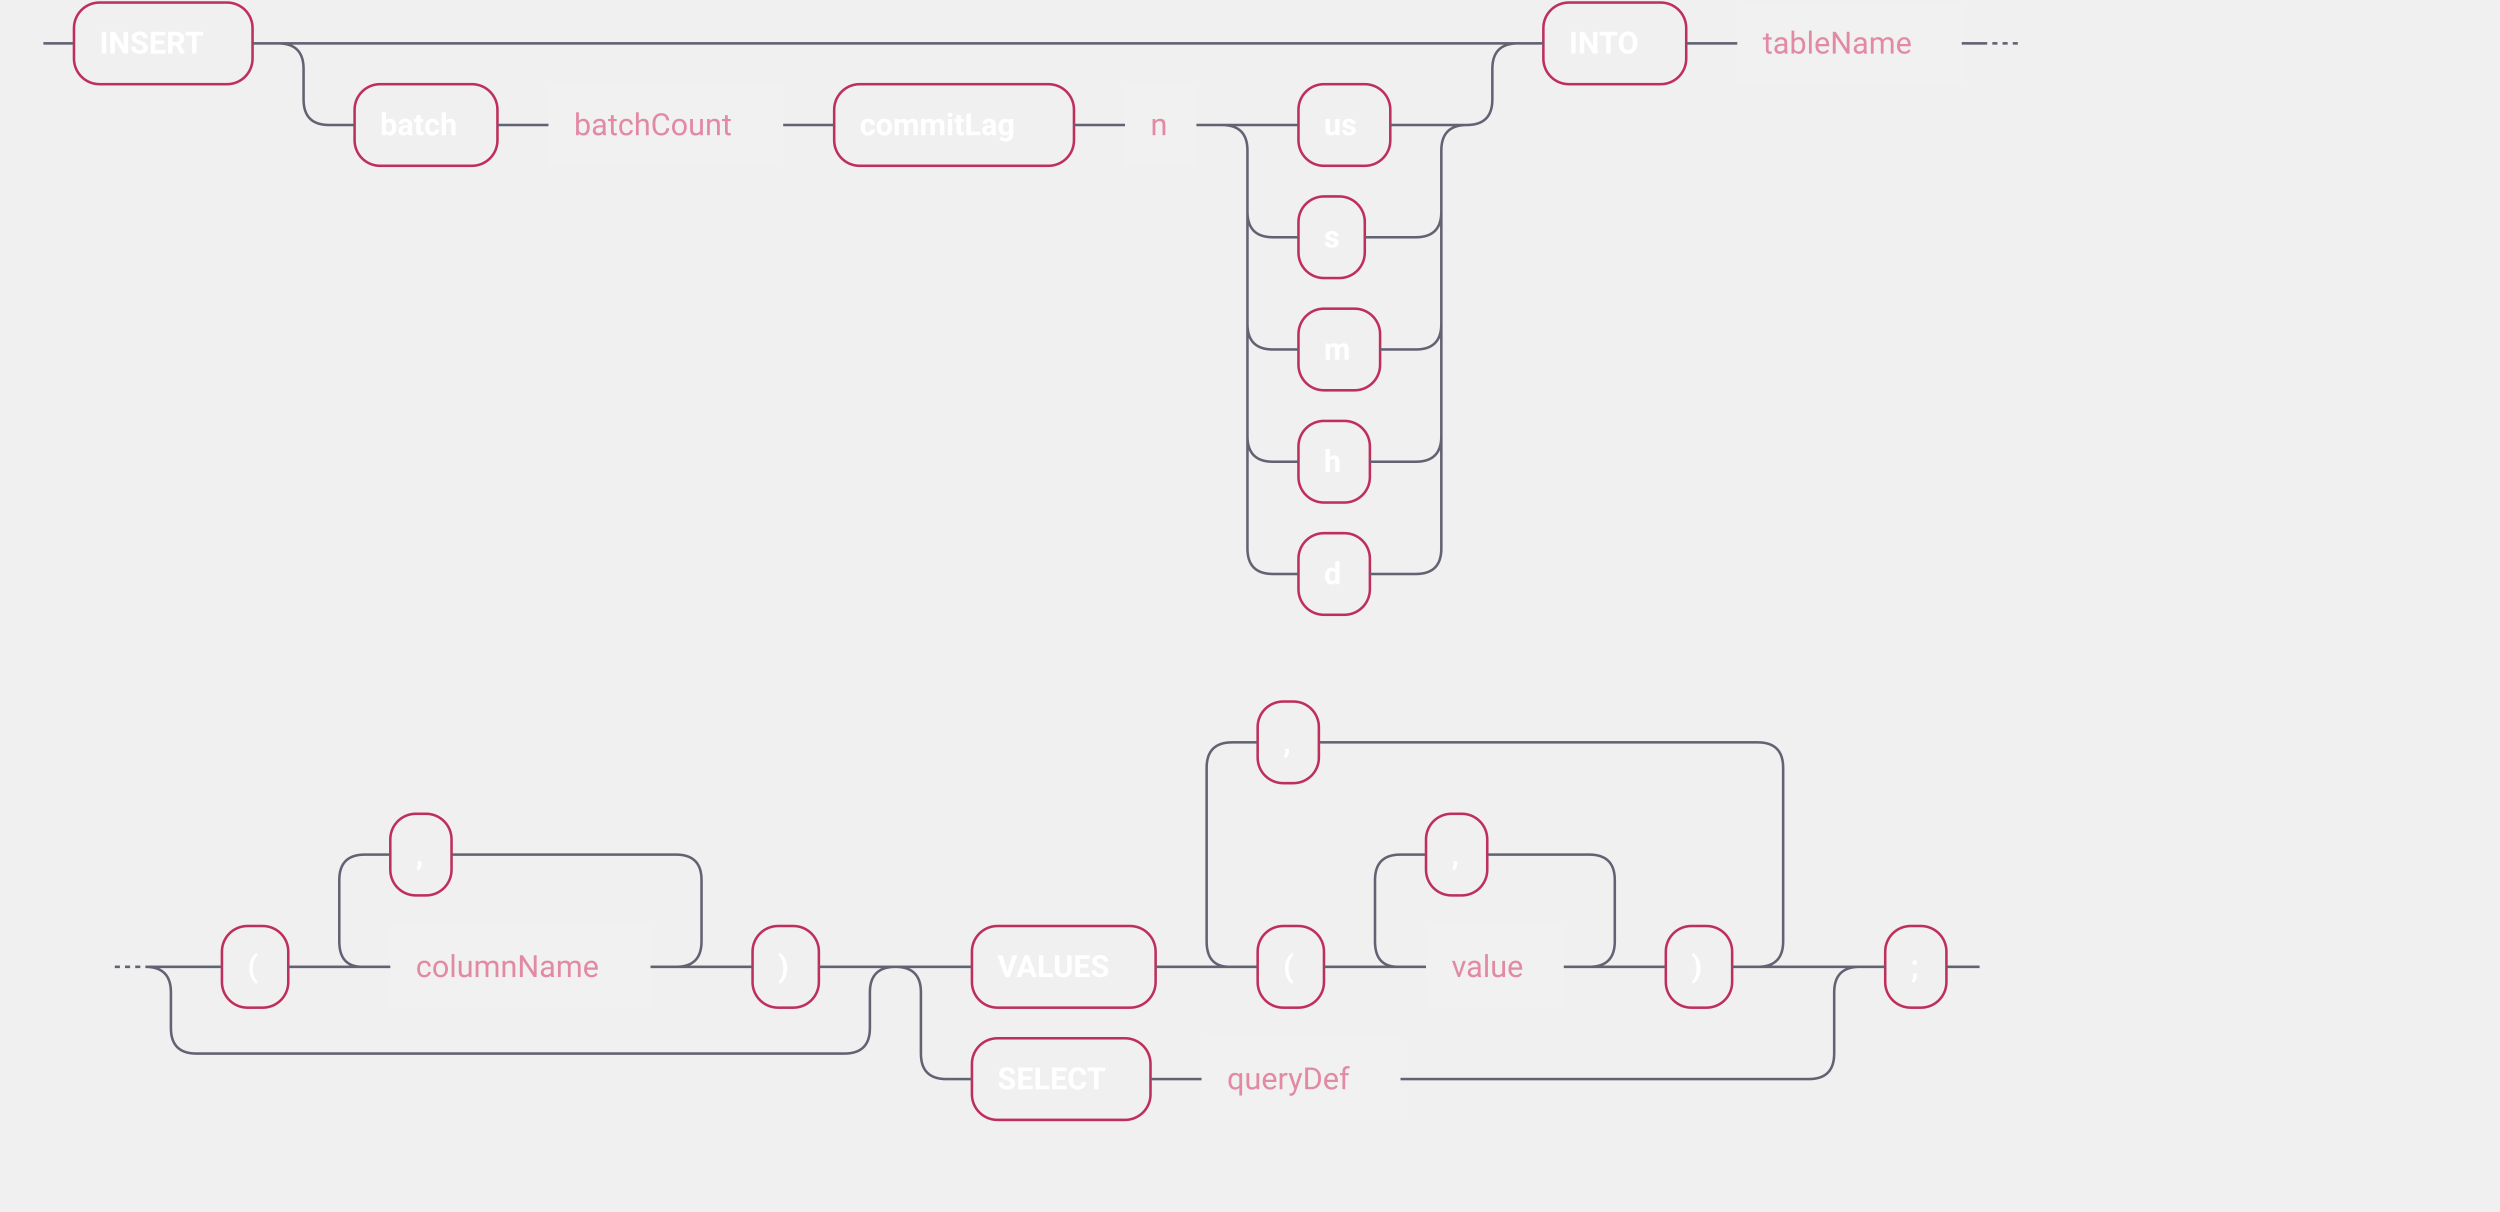
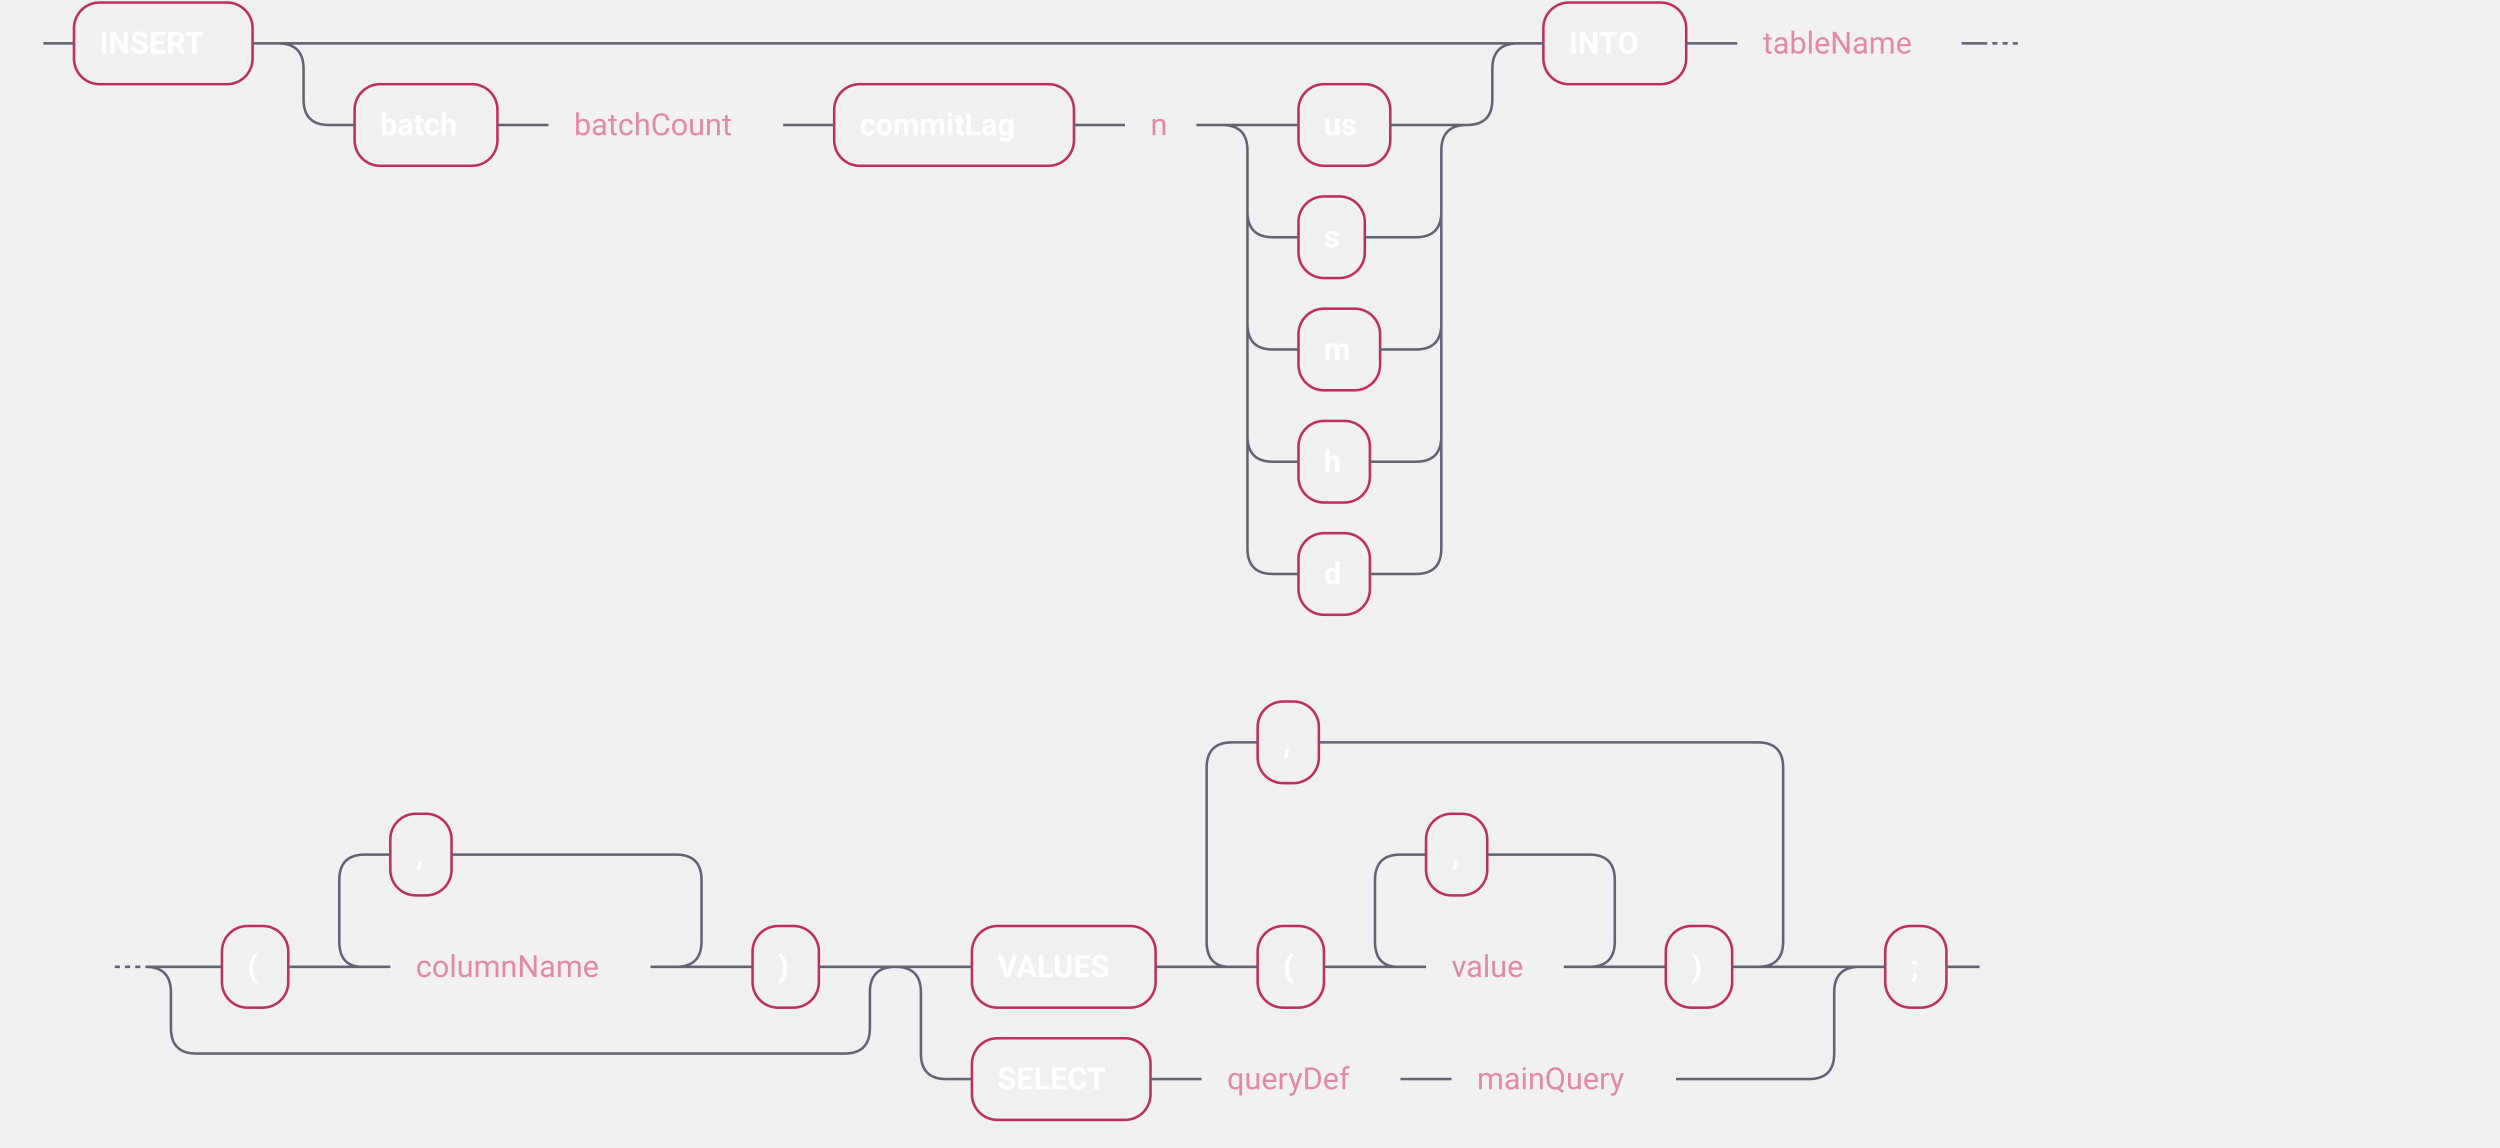
- <svg xmlns="http://www.w3.org/2000/svg" xmlns:xlink="http://www.w3.org/1999/xlink" width="980" height="475">
+ <svg xmlns="http://www.w3.org/2000/svg" xmlns:xlink="http://www.w3.org/1999/xlink" width="980" height="450">
  <defs>
    <style type="text/css">
                @namespace "http://www.w3.org/2000/svg";
                .line                 {fill: none; stroke: #636273;}
                .bold-line            {stroke: #636273; shape-rendering: crispEdges; stroke-width: 2; }
                .thin-line            {stroke: #636273; shape-rendering: crispEdges}
                .filled               {fill: #636273; stroke: none;}
                text.terminal         {font-family: -apple-system, BlinkMacSystemFont, "Segoe UI", Roboto, Ubuntu, Cantarell, Helvetica, sans-serif;
                font-size: 12px;
                fill: #ffffff;
                font-weight: bold;
                }
                text.nonterminal      {font-family: -apple-system, BlinkMacSystemFont, "Segoe UI", Roboto, Ubuntu, Cantarell, Helvetica, sans-serif;
                font-size: 12px;
                fill: #e289a4;
                font-weight: normal;
                }
                text.regexp           {font-family: -apple-system, BlinkMacSystemFont, "Segoe UI", Roboto, Ubuntu, Cantarell, Helvetica, sans-serif;
                font-size: 12px;
                fill: #00141F;
                font-weight: normal;
                }
                rect, circle, polygon {fill: none; stroke: none;}
                rect.terminal         {fill: none; stroke: #be2f5b;}
                rect.nonterminal      {fill: rgba(255,255,255,0.1); stroke: none;}
                rect.text             {fill: none; stroke: none;}
                polygon.regexp        {fill: #C7ECFF; stroke: #038cbc;}
            </style>
  </defs>
  <polygon points="9 17 1 13 1 21" />
  <polygon points="17 17 9 13 9 21" />
  <rect x="31" y="3" width="70" height="32" rx="10" />
  <rect x="29" y="1" width="70" height="32" class="terminal" rx="10" />
  <text class="terminal" x="39" y="21">INSERT</text>
  <rect x="141" y="35" width="56" height="32" rx="10" />
  <rect x="139" y="33" width="56" height="32" class="terminal" rx="10" />
  <text class="terminal" x="149" y="53">batch</text>
  <a xlink:href="#batchCount" xlink:title="batchCount">
    <rect x="217" y="35" width="92" height="32" />
    <rect x="215" y="33" width="92" height="32" class="nonterminal" />
    <text class="nonterminal" x="225" y="53">batchCount</text>
  </a>
  <rect x="329" y="35" width="94" height="32" rx="10" />
  <rect x="327" y="33" width="94" height="32" class="terminal" rx="10" />
  <text class="terminal" x="337" y="53">commitLag</text>
  <a xlink:href="#n" xlink:title="n">
    <rect x="443" y="35" width="28" height="32" />
    <rect x="441" y="33" width="28" height="32" class="nonterminal" />
    <text class="nonterminal" x="451" y="53">n</text>
  </a>
  <rect x="511" y="35" width="36" height="32" rx="10" />
  <rect x="509" y="33" width="36" height="32" class="terminal" rx="10" />
  <text class="terminal" x="519" y="53">us</text>
  <rect x="511" y="79" width="26" height="32" rx="10" />
  <rect x="509" y="77" width="26" height="32" class="terminal" rx="10" />
  <text class="terminal" x="519" y="97">s</text>
  <rect x="511" y="123" width="32" height="32" rx="10" />
  <rect x="509" y="121" width="32" height="32" class="terminal" rx="10" />
  <text class="terminal" x="519" y="141">m</text>
  <rect x="511" y="167" width="28" height="32" rx="10" />
  <rect x="509" y="165" width="28" height="32" class="terminal" rx="10" />
  <text class="terminal" x="519" y="185">h</text>
  <rect x="511" y="211" width="28" height="32" rx="10" />
  <rect x="509" y="209" width="28" height="32" class="terminal" rx="10" />
  <text class="terminal" x="519" y="229">d</text>
  <rect x="607" y="3" width="56" height="32" rx="10" />
  <rect x="605" y="1" width="56" height="32" class="terminal" rx="10" />
  <text class="terminal" x="615" y="21">INTO</text>
  <a xlink:href="#tableName" xlink:title="tableName">
    <rect x="683" y="3" width="88" height="32" />
    <rect x="681" y="1" width="88" height="32" class="nonterminal" />
    <text class="nonterminal" x="691" y="21">tableName</text>
  </a>
  <rect x="89" y="365" width="26" height="32" rx="10" />
  <rect x="87" y="363" width="26" height="32" class="terminal" rx="10" />
  <text class="terminal" x="97" y="383">(</text>
  <a xlink:href="#columnName" xlink:title="columnName">
    <rect x="155" y="365" width="102" height="32" />
    <rect x="153" y="363" width="102" height="32" class="nonterminal" />
    <text class="nonterminal" x="163" y="383">columnName</text>
  </a>
  <rect x="155" y="321" width="24" height="32" rx="10" />
  <rect x="153" y="319" width="24" height="32" class="terminal" rx="10" />
  <text class="terminal" x="163" y="339">,</text>
  <rect x="297" y="365" width="26" height="32" rx="10" />
  <rect x="295" y="363" width="26" height="32" class="terminal" rx="10" />
  <text class="terminal" x="305" y="383">)</text>
  <rect x="383" y="365" width="72" height="32" rx="10" />
  <rect x="381" y="363" width="72" height="32" class="terminal" rx="10" />
  <text class="terminal" x="391" y="383">VALUES</text>
  <rect x="495" y="365" width="26" height="32" rx="10" />
  <rect x="493" y="363" width="26" height="32" class="terminal" rx="10" />
  <text class="terminal" x="503" y="383">(</text>
  <a xlink:href="#value" xlink:title="value">
    <rect x="561" y="365" width="54" height="32" />
    <rect x="559" y="363" width="54" height="32" class="nonterminal" />
    <text class="nonterminal" x="569" y="383">value</text>
  </a>
  <rect x="561" y="321" width="24" height="32" rx="10" />
  <rect x="559" y="319" width="24" height="32" class="terminal" rx="10" />
  <text class="terminal" x="569" y="339">,</text>
  <rect x="655" y="365" width="26" height="32" rx="10" />
  <rect x="653" y="363" width="26" height="32" class="terminal" rx="10" />
  <text class="terminal" x="663" y="383">)</text>
  <rect x="495" y="277" width="24" height="32" rx="10" />
  <rect x="493" y="275" width="24" height="32" class="terminal" rx="10" />
  <text class="terminal" x="503" y="295">,</text>
  <rect x="383" y="409" width="70" height="32" rx="10" />
  <rect x="381" y="407" width="70" height="32" class="terminal" rx="10" />
  <text class="terminal" x="391" y="427">SELECT</text>
  <a xlink:href="#queryDef" xlink:title="queryDef">
    <rect x="473" y="409" width="78" height="32" />
    <rect x="471" y="407" width="78" height="32" class="nonterminal" />
    <text class="nonterminal" x="481" y="427">queryDef</text>
  </a>
+   <a xlink:href="#mainQuery" xlink:title="mainQuery">
+     <rect x="571" y="409" width="88" height="32" />
+     <rect x="569" y="407" width="88" height="32" class="nonterminal" />
+     <text class="nonterminal" x="579" y="427">mainQuery</text>
+   </a>
  <rect x="741" y="365" width="24" height="32" rx="10" />
  <rect x="739" y="363" width="24" height="32" class="terminal" rx="10" />
  <text class="terminal" x="749" y="383">;</text>
-   <path class="line" d="m17 17 h2 m0 0 h10 m70 0 h10 m20 0 h10 m0 0 h436 m-466 0 h20 m446 0 h20 m-486 0 q10 0 10 10 m466 0 q0 -10 10 -10 m-476 10 v12 m466 0 v-12 m-466 12 q0 10 10 10 m446 0 q10 0 10 -10 m-456 10 h10 m56 0 h10 m0 0 h10 m92 0 h10 m0 0 h10 m94 0 h10 m0 0 h10 m28 0 h10 m20 0 h10 m36 0 h10 m-76 0 h20 m56 0 h20 m-96 0 q10 0 10 10 m76 0 q0 -10 10 -10 m-86 10 v24 m76 0 v-24 m-76 24 q0 10 10 10 m56 0 q10 0 10 -10 m-66 10 h10 m26 0 h10 m0 0 h10 m-66 -10 v20 m76 0 v-20 m-76 20 v24 m76 0 v-24 m-76 24 q0 10 10 10 m56 0 q10 0 10 -10 m-66 10 h10 m32 0 h10 m0 0 h4 m-66 -10 v20 m76 0 v-20 m-76 20 v24 m76 0 v-24 m-76 24 q0 10 10 10 m56 0 q10 0 10 -10 m-66 10 h10 m28 0 h10 m0 0 h8 m-66 -10 v20 m76 0 v-20 m-76 20 v24 m76 0 v-24 m-76 24 q0 10 10 10 m56 0 q10 0 10 -10 m-66 10 h10 m28 0 h10 m0 0 h8 m40 -208 h10 m56 0 h10 m0 0 h10 m88 0 h10 m2 0 l2 0 m2 0 l2 0 m2 0 l2 0 m-746 362 l2 0 m2 0 l2 0 m2 0 l2 0 m22 0 h10 m26 0 h10 m20 0 h10 m102 0 h10 m-142 0 l20 0 m-1 0 q-9 0 -9 -10 l0 -24 q0 -10 10 -10 m122 44 l20 0 m-20 0 q10 0 10 -10 l0 -24 q0 -10 -10 -10 m-122 0 h10 m24 0 h10 m0 0 h78 m20 44 h10 m26 0 h10 m-274 0 h20 m254 0 h20 m-294 0 q10 0 10 10 m274 0 q0 -10 10 -10 m-284 10 v14 m274 0 v-14 m-274 14 q0 10 10 10 m254 0 q10 0 10 -10 m-264 10 h10 m0 0 h244 m40 -34 h10 m72 0 h10 m20 0 h10 m26 0 h10 m20 0 h10 m54 0 h10 m-94 0 l20 0 m-1 0 q-9 0 -9 -10 l0 -24 q0 -10 10 -10 m74 44 l20 0 m-20 0 q10 0 10 -10 l0 -24 q0 -10 -10 -10 m-74 0 h10 m24 0 h10 m0 0 h30 m20 44 h10 m26 0 h10 m-226 0 l20 0 m-1 0 q-9 0 -9 -10 l0 -68 q0 -10 10 -10 m206 88 l20 0 m-20 0 q10 0 10 -10 l0 -68 q0 -10 -10 -10 m-206 0 h10 m24 0 h10 m0 0 h162 m-338 88 h20 m338 0 h20 m-378 0 q10 0 10 10 m358 0 q0 -10 10 -10 m-368 10 v24 m358 0 v-24 m-358 24 q0 10 10 10 m338 0 q10 0 10 -10 m-348 10 h10 m70 0 h10 m0 0 h10 m78 0 h10 m0 0 h150 m20 -44 h10 m24 0 h10 m3 0 h-3" />
+   <path class="line" d="m17 17 h2 m0 0 h10 m70 0 h10 m20 0 h10 m0 0 h436 m-466 0 h20 m446 0 h20 m-486 0 q10 0 10 10 m466 0 q0 -10 10 -10 m-476 10 v12 m466 0 v-12 m-466 12 q0 10 10 10 m446 0 q10 0 10 -10 m-456 10 h10 m56 0 h10 m0 0 h10 m92 0 h10 m0 0 h10 m94 0 h10 m0 0 h10 m28 0 h10 m20 0 h10 m36 0 h10 m-76 0 h20 m56 0 h20 m-96 0 q10 0 10 10 m76 0 q0 -10 10 -10 m-86 10 v24 m76 0 v-24 m-76 24 q0 10 10 10 m56 0 q10 0 10 -10 m-66 10 h10 m26 0 h10 m0 0 h10 m-66 -10 v20 m76 0 v-20 m-76 20 v24 m76 0 v-24 m-76 24 q0 10 10 10 m56 0 q10 0 10 -10 m-66 10 h10 m32 0 h10 m0 0 h4 m-66 -10 v20 m76 0 v-20 m-76 20 v24 m76 0 v-24 m-76 24 q0 10 10 10 m56 0 q10 0 10 -10 m-66 10 h10 m28 0 h10 m0 0 h8 m-66 -10 v20 m76 0 v-20 m-76 20 v24 m76 0 v-24 m-76 24 q0 10 10 10 m56 0 q10 0 10 -10 m-66 10 h10 m28 0 h10 m0 0 h8 m40 -208 h10 m56 0 h10 m0 0 h10 m88 0 h10 m2 0 l2 0 m2 0 l2 0 m2 0 l2 0 m-746 362 l2 0 m2 0 l2 0 m2 0 l2 0 m22 0 h10 m26 0 h10 m20 0 h10 m102 0 h10 m-142 0 l20 0 m-1 0 q-9 0 -9 -10 l0 -24 q0 -10 10 -10 m122 44 l20 0 m-20 0 q10 0 10 -10 l0 -24 q0 -10 -10 -10 m-122 0 h10 m24 0 h10 m0 0 h78 m20 44 h10 m26 0 h10 m-274 0 h20 m254 0 h20 m-294 0 q10 0 10 10 m274 0 q0 -10 10 -10 m-284 10 v14 m274 0 v-14 m-274 14 q0 10 10 10 m254 0 q10 0 10 -10 m-264 10 h10 m0 0 h244 m40 -34 h10 m72 0 h10 m20 0 h10 m26 0 h10 m20 0 h10 m54 0 h10 m-94 0 l20 0 m-1 0 q-9 0 -9 -10 l0 -24 q0 -10 10 -10 m74 44 l20 0 m-20 0 q10 0 10 -10 l0 -24 q0 -10 -10 -10 m-74 0 h10 m24 0 h10 m0 0 h30 m20 44 h10 m26 0 h10 m-226 0 l20 0 m-1 0 q-9 0 -9 -10 l0 -68 q0 -10 10 -10 m206 88 l20 0 m-20 0 q10 0 10 -10 l0 -68 q0 -10 -10 -10 m-206 0 h10 m24 0 h10 m0 0 h162 m-338 88 h20 m338 0 h20 m-378 0 q10 0 10 10 m358 0 q0 -10 10 -10 m-368 10 v24 m358 0 v-24 m-358 24 q0 10 10 10 m338 0 q10 0 10 -10 m-348 10 h10 m70 0 h10 m0 0 h10 m78 0 h10 m0 0 h10 m88 0 h10 m0 0 h42 m20 -44 h10 m24 0 h10 m3 0 h-3" />
  <polygon points="783 379 791 375 791 383" />
  <polygon points="783 379 775 375 775 383" />
</svg>
